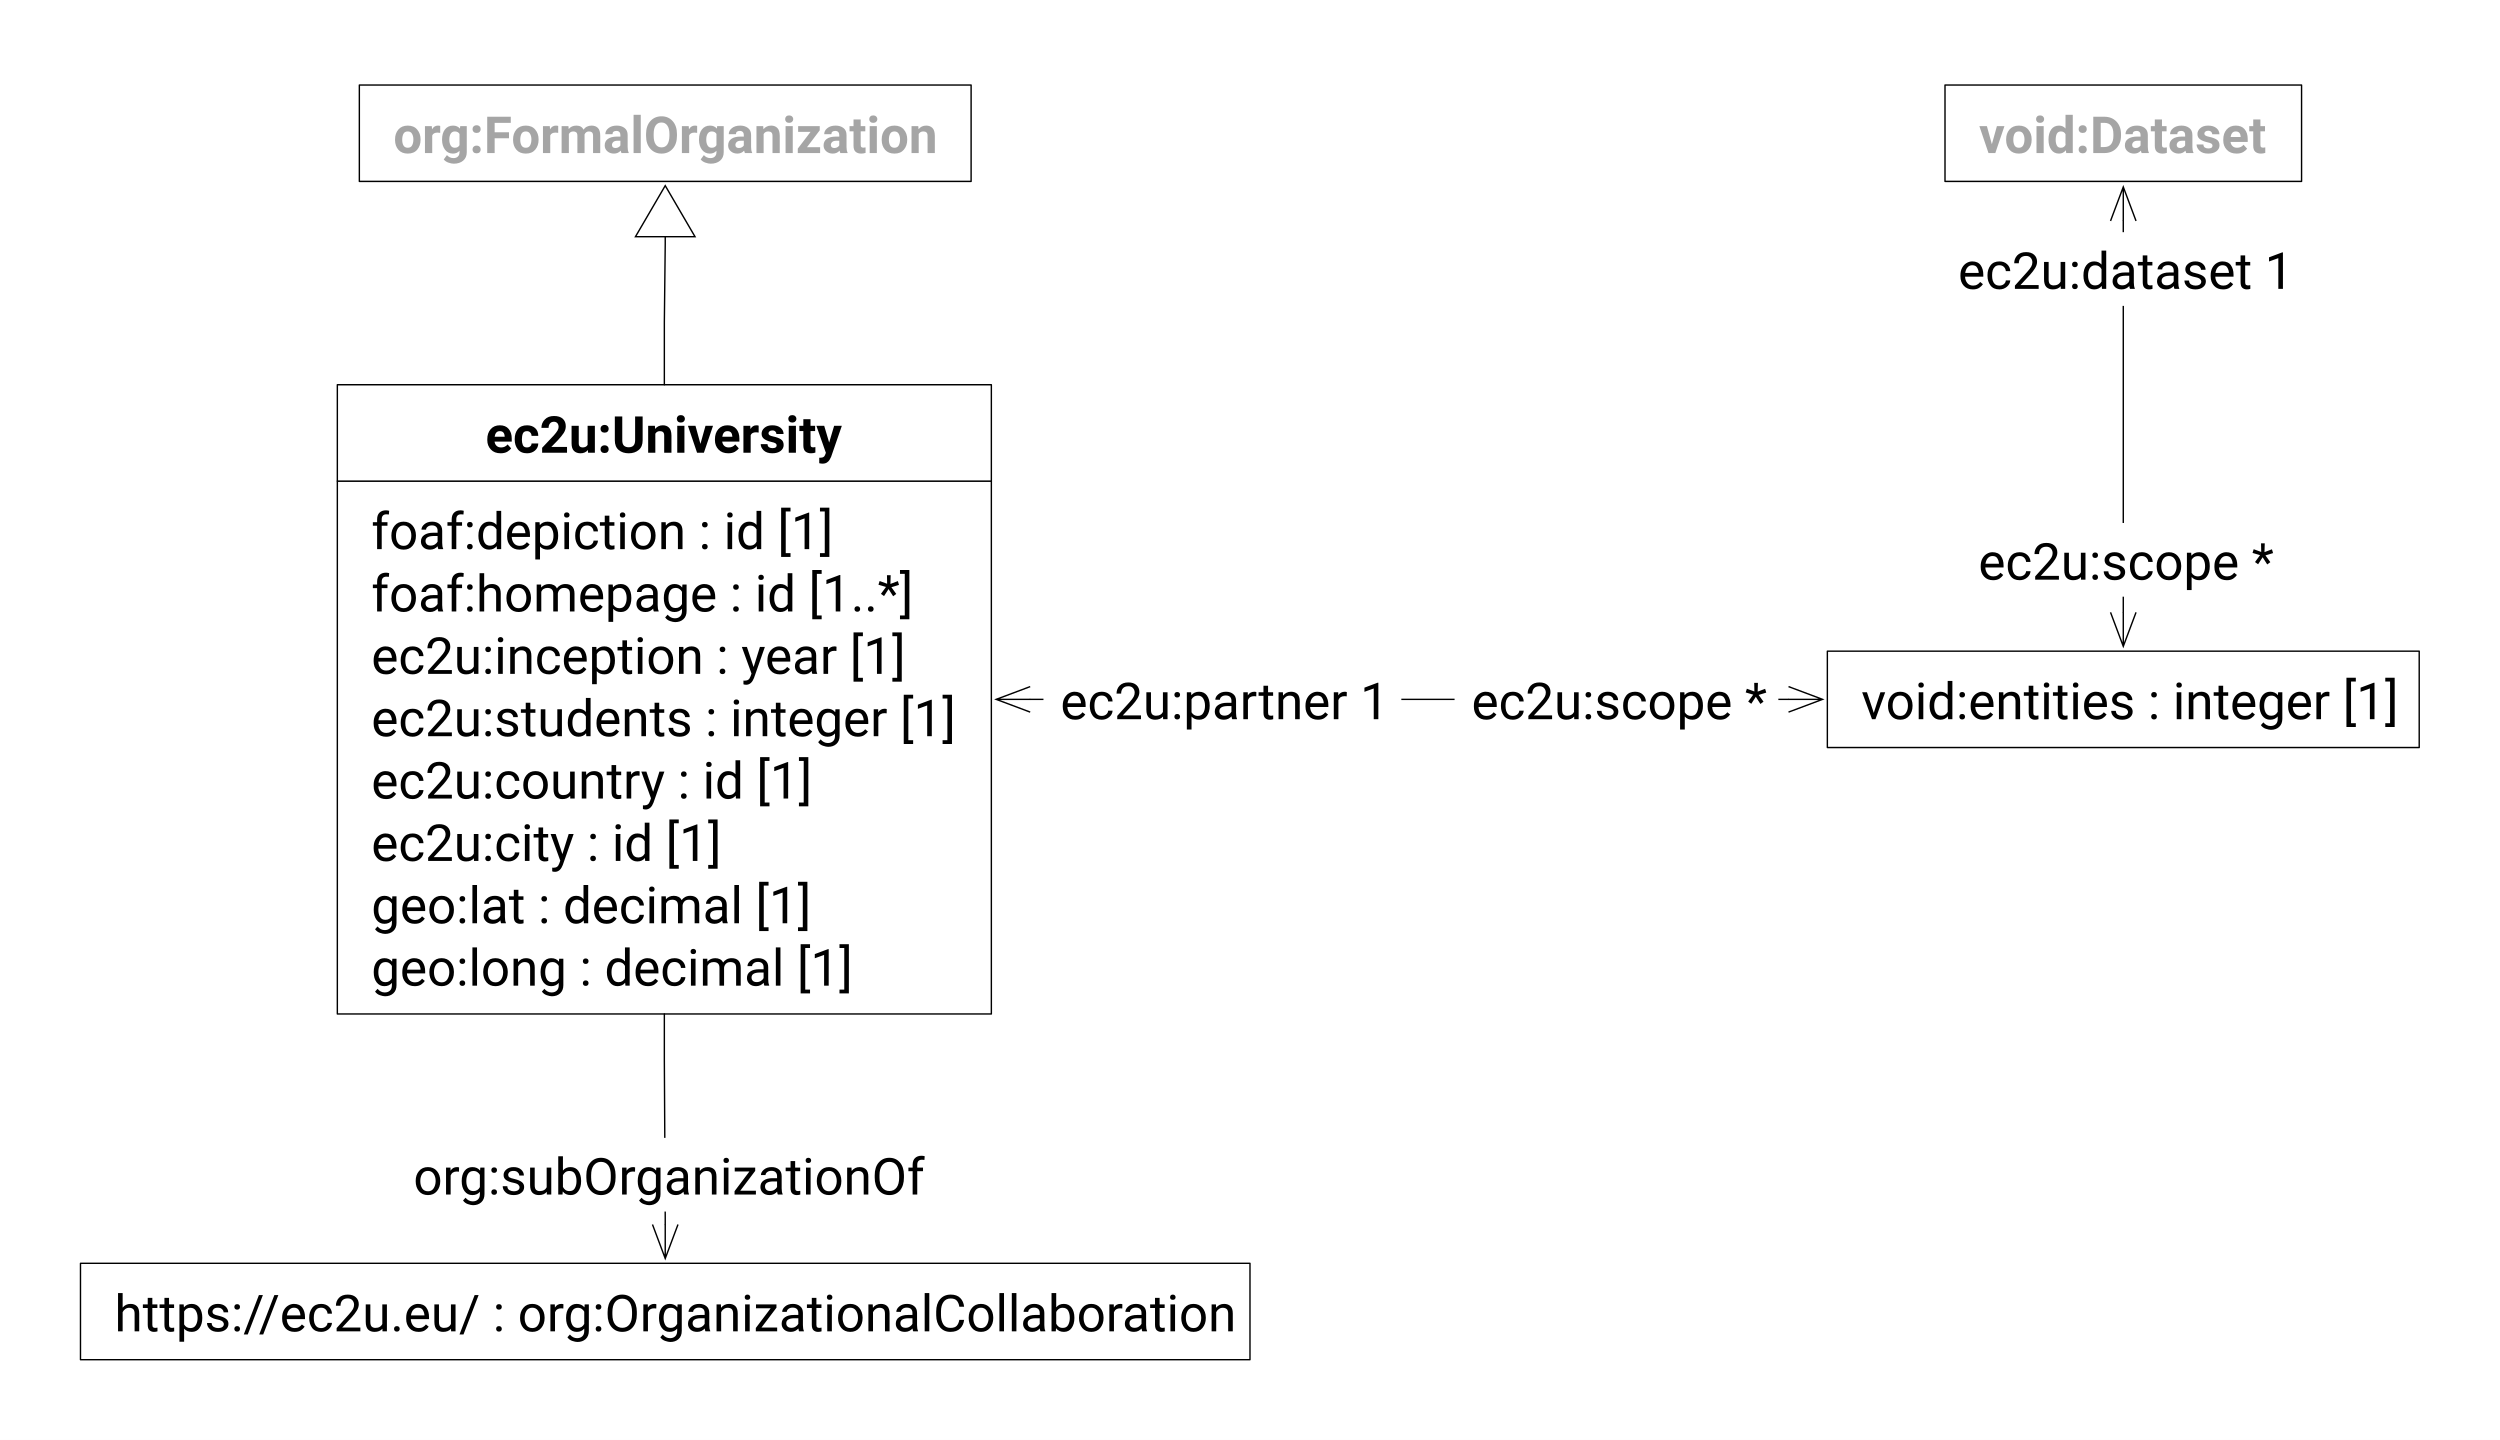
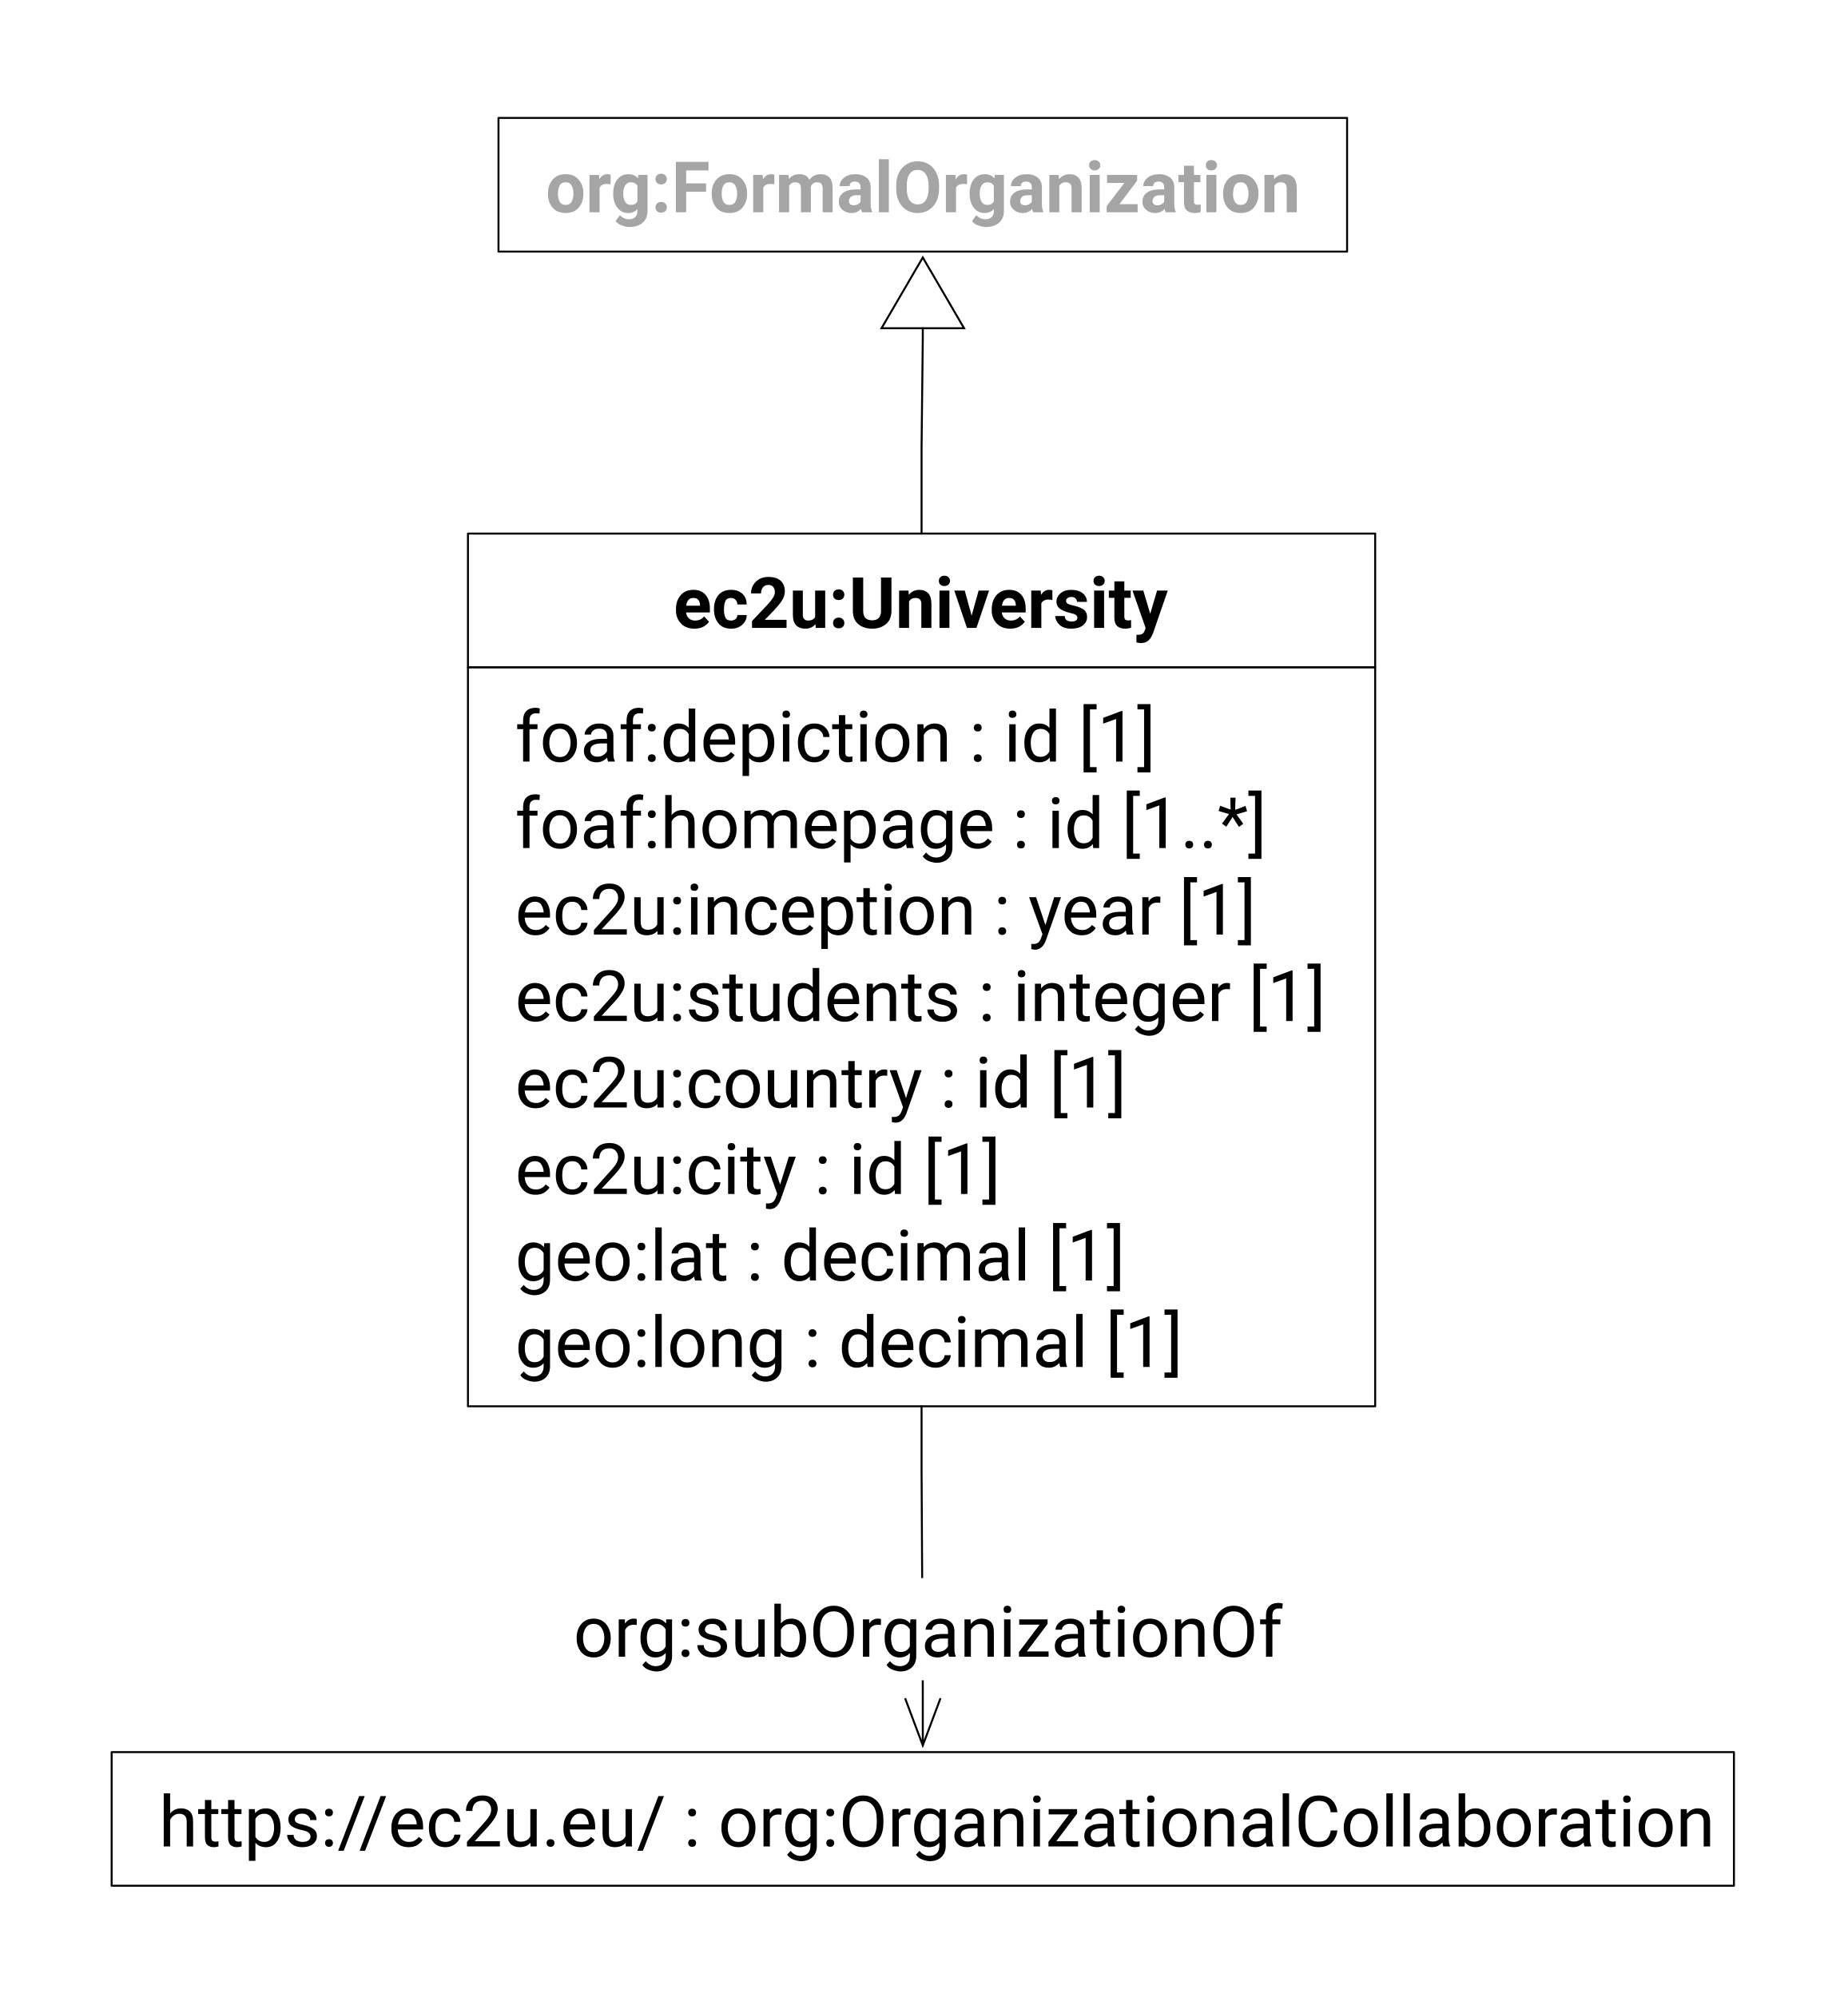
- <svg xmlns="http://www.w3.org/2000/svg" xmlns:xlink="http://www.w3.org/1999/xlink" version="1.1" viewBox="51 174 441 254" width="441" height="254">
+ <svg xmlns="http://www.w3.org/2000/svg" xmlns:xlink="http://www.w3.org/1999/xlink" version="1.1" viewBox="51 174 235 254" width="235" height="254">
  <defs>
    <marker orient="auto" overflow="visible" markerUnits="strokeWidth" id="UMLInheritance_Marker" stroke-linejoin="miter" stroke-miterlimit="10" viewBox="-1 -22 38 44" markerWidth="38" markerHeight="44" color="black">
      <g>
        <path d="M 36 0 L 0 -21 L 0 21 Z" fill="none" stroke="currentColor" stroke-width="1" />
      </g>
    </marker>
    <marker orient="auto" overflow="visible" markerUnits="strokeWidth" id="StickArrow_Marker" stroke-linejoin="miter" stroke-miterlimit="10" viewBox="-1 -10 26 20" markerWidth="26" markerHeight="20" color="black">
      <g>
        <path d="M 24 0 L 0 0 M 0 -9 L 24 0 L 0 9" fill="none" stroke="currentColor" stroke-width="1" />
      </g>
    </marker>
-     <marker orient="auto" overflow="visible" markerUnits="strokeWidth" id="StickArrow_Marker_2" stroke-linejoin="miter" stroke-miterlimit="10" viewBox="-25 -10 26 20" markerWidth="26" markerHeight="20" color="black">
-       <g>
-         <path d="M -24 0 L 0 0 M 0 9 L -24 0 L 0 -9" fill="none" stroke="currentColor" stroke-width="1" />
-       </g>
-     </marker>
  </defs>
-   <g id="universities" stroke-dasharray="none" fill="none" fill-opacity="1" stroke-opacity="1" stroke="none">
-     <rect fill="white" x="51" y="174" width="441" height="254" />
+   <g id="universities" stroke-opacity="1" stroke-dasharray="none" stroke="none" fill-opacity="1" fill="none">
+     <rect fill="white" x="51" y="174" width="235" height="254" />
    <g id="universities_Layer_1">
      <g id="Group_163">
        <g id="Graphic_165">
          <rect x="110.507" y="258.866" width="115.368" height="94" fill="white" />
          <rect x="110.507" y="258.866" width="115.368" height="94" stroke="black" stroke-linecap="round" stroke-linejoin="round" stroke-width=".25" />
          <text transform="translate(116.5067 261.8661)" fill="black">
            <tspan font-family="Roboto" font-size="9" fill="black" x="0" y="9">foaf:depiction : id [1]
                        </tspan>
            <tspan font-family="Roboto" font-size="9" fill="black" x="0" y="20">foaf:homepage : id [1..*]
                        </tspan>
            <tspan font-family="Roboto" font-size="9" fill="black" x="0" y="31">ec2u:inception : year [1]
                        </tspan>
            <tspan font-family="Roboto" font-size="9" fill="black" x="0" y="42">ec2u:students : integer
                            [1]
                        </tspan>
            <tspan font-family="Roboto" font-size="9" fill="black" x="0" y="53">ec2u:country : id [1]
                        </tspan>
            <tspan font-family="Roboto" font-size="9" fill="black" x="0" y="64">ec2u:city : id [1]</tspan>
            <tspan font-family="Roboto" font-size="9" fill="black" x="0" y="75">geo:lat : decimal [1]
                        </tspan>
            <tspan font-family="Roboto" font-size="9" fill="black" x="0" y="86">geo:long : decimal [1]
                        </tspan>
          </text>
        </g>
        <g id="Graphic_164">
          <rect x="110.507" y="241.866" width="115.368" height="17" fill="white" />
          <rect x="110.507" y="241.866" width="115.368" height="17" stroke="black" stroke-linecap="round" stroke-linejoin="round" stroke-width=".25" />
          <text transform="translate(136.6314 244.8661)" fill="black">
            <tspan font-family="Roboto" font-weight="bold" font-size="9" fill="black" x="0" y="9">
                            ec2u:University
                        </tspan>
          </text>
        </g>
      </g>
      <g id="Group_161">
        <g id="Graphic_162">
          <a xlink:href="agents.svg">
            <rect x="114.389" y="189" width="107.915" height="17" fill="white" />
            <rect x="114.389" y="189" width="107.915" height="17" stroke="black" stroke-linecap="round" stroke-linejoin="round" stroke-width=".25" />
            <text transform="translate(120.3892 192)" fill="#a5a5a5">
              <tspan font-family="Roboto" font-weight="bold" font-size="9" fill="#a5a5a5" x="0" y="9">
                                org:FormalOrganization
                            </tspan>
            </text>
          </a>
        </g>
      </g>
      <g id="Line_158">
        <path d="M 168.191 241.866 L 168.191 230.866 L 168.347 217 L 168.347 215.75" marker-end="url(#UMLInheritance_Marker)" stroke="black" stroke-linecap="round" stroke-linejoin="round" stroke-width=".25" />
      </g>
      <g id="Group_155">
        <g id="Graphic_156">
          <a xlink:href="agents.svg">
            <rect x="65.197" y="396.85" width="206.3" height="17" fill="white" />
            <rect x="65.197" y="396.85" width="206.3" height="17" stroke="black" stroke-linecap="round" stroke-linejoin="round" stroke-width=".25" />
            <text transform="translate(71.19685 399.8504)" fill="black">
              <tspan font-family="Roboto" font-size="9" fill="black" x="0" y="9">https://ec2u.eu/ :
                                org:OrganizationalCollaboration
                            </tspan>
            </text>
          </a>
        </g>
      </g>
      <g id="Line_154">
        <path d="M 168.191 352.866 L 168.191 360.966 L 168.347 388.75 L 168.347 390" marker-end="url(#StickArrow_Marker)" stroke="black" stroke-linecap="round" stroke-linejoin="round" stroke-width=".25" />
      </g>
      <g id="Graphic_153">
        <rect x="120.924" y="374.719" width="94.761" height="13" fill="white" />
        <text transform="translate(123.9241 375.7193)" fill="black">
          <tspan font-family="Roboto" font-size="9" fill="black" x="0" y="9">org:subOrganizationOf</tspan>
        </text>
      </g>
-       <g id="Group_150">
-         <g id="Graphic_152">
-           <rect x="373.345" y="288.866" width="104.404" height="17" fill="white" />
-           <rect x="373.345" y="288.866" width="104.404" height="17" stroke="black" stroke-linecap="round" stroke-linejoin="round" stroke-width=".25" />
-           <text transform="translate(379.3454 291.8661)" fill="black">
-             <tspan font-family="Roboto" font-size="9" fill="black" x="0" y="9">void:entities : integer [1]
-                         </tspan>
-           </text>
-         </g>
-       </g>
-       <g id="Line_149">
-         <line x1="366.495" y1="297.366" x2="232.725" y2="297.366" marker-end="url(#StickArrow_Marker)" marker-start="url(#StickArrow_Marker_2)" stroke="black" stroke-linecap="round" stroke-linejoin="round" stroke-width=".25" />
-       </g>
-       <g id="Graphic_148">
-         <rect x="235.066" y="290.866" width="63.129" height="13" fill="white" />
-         <text transform="translate(238.0658 291.8661)" fill="black">
-           <tspan font-family="Roboto" font-size="9" fill="black" x="0" y="9">ec2u:partner 1</tspan>
-         </text>
-       </g>
-       <g id="Line_145">
-         <line x1="425.547" y1="212.975" x2="425.547" y2="282.016" marker-end="url(#StickArrow_Marker)" marker-start="url(#StickArrow_Marker_2)" stroke="black" stroke-linecap="round" stroke-linejoin="round" stroke-width=".25" />
-       </g>
-       <g id="Graphic_144">
-         <rect x="396.991" y="266.254" width="57.113" height="13" fill="white" />
-         <text transform="translate(399.9909 267.254)" fill="black">
-           <tspan font-family="Roboto" font-size="9" fill="black" x="0" y="9">ec2u:scope *</tspan>
-         </text>
-       </g>
-       <g id="Graphic_143">
-         <rect x="393.416" y="214.957" width="64.263" height="13" fill="white" />
-         <text transform="translate(396.416 215.9575)" fill="black">
-           <tspan font-family="Roboto" font-size="9" fill="black" x="0" y="9">ec2u:dataset 1</tspan>
-         </text>
-       </g>
-       <g id="Graphic_166">
-         <rect x="307.587" y="290.866" width="57.113" height="13" fill="white" />
-         <text transform="translate(310.5871 291.8661)" fill="black">
-           <tspan font-family="Roboto" font-size="9" fill="black" x="0" y="9">ec2u:scope *</tspan>
-         </text>
-       </g>
-       <g id="Graphic_167">
-         <a xlink:href="datasets.svg">
-           <rect x="394.099" y="189" width="62.897" height="17" fill="white" />
-           <rect x="394.099" y="189" width="62.897" height="17" stroke="black" stroke-linecap="round" stroke-linejoin="round" stroke-width=".25" />
-           <text transform="translate(400.0986 192)" fill="#a5a5a5">
-             <tspan font-family="Roboto" font-weight="bold" font-size="9" fill="#a5a5a5" x="0" y="9">
-                             void:Dataset
-                         </tspan>
-           </text>
-         </a>
-       </g>
    </g>
  </g>
</svg>
